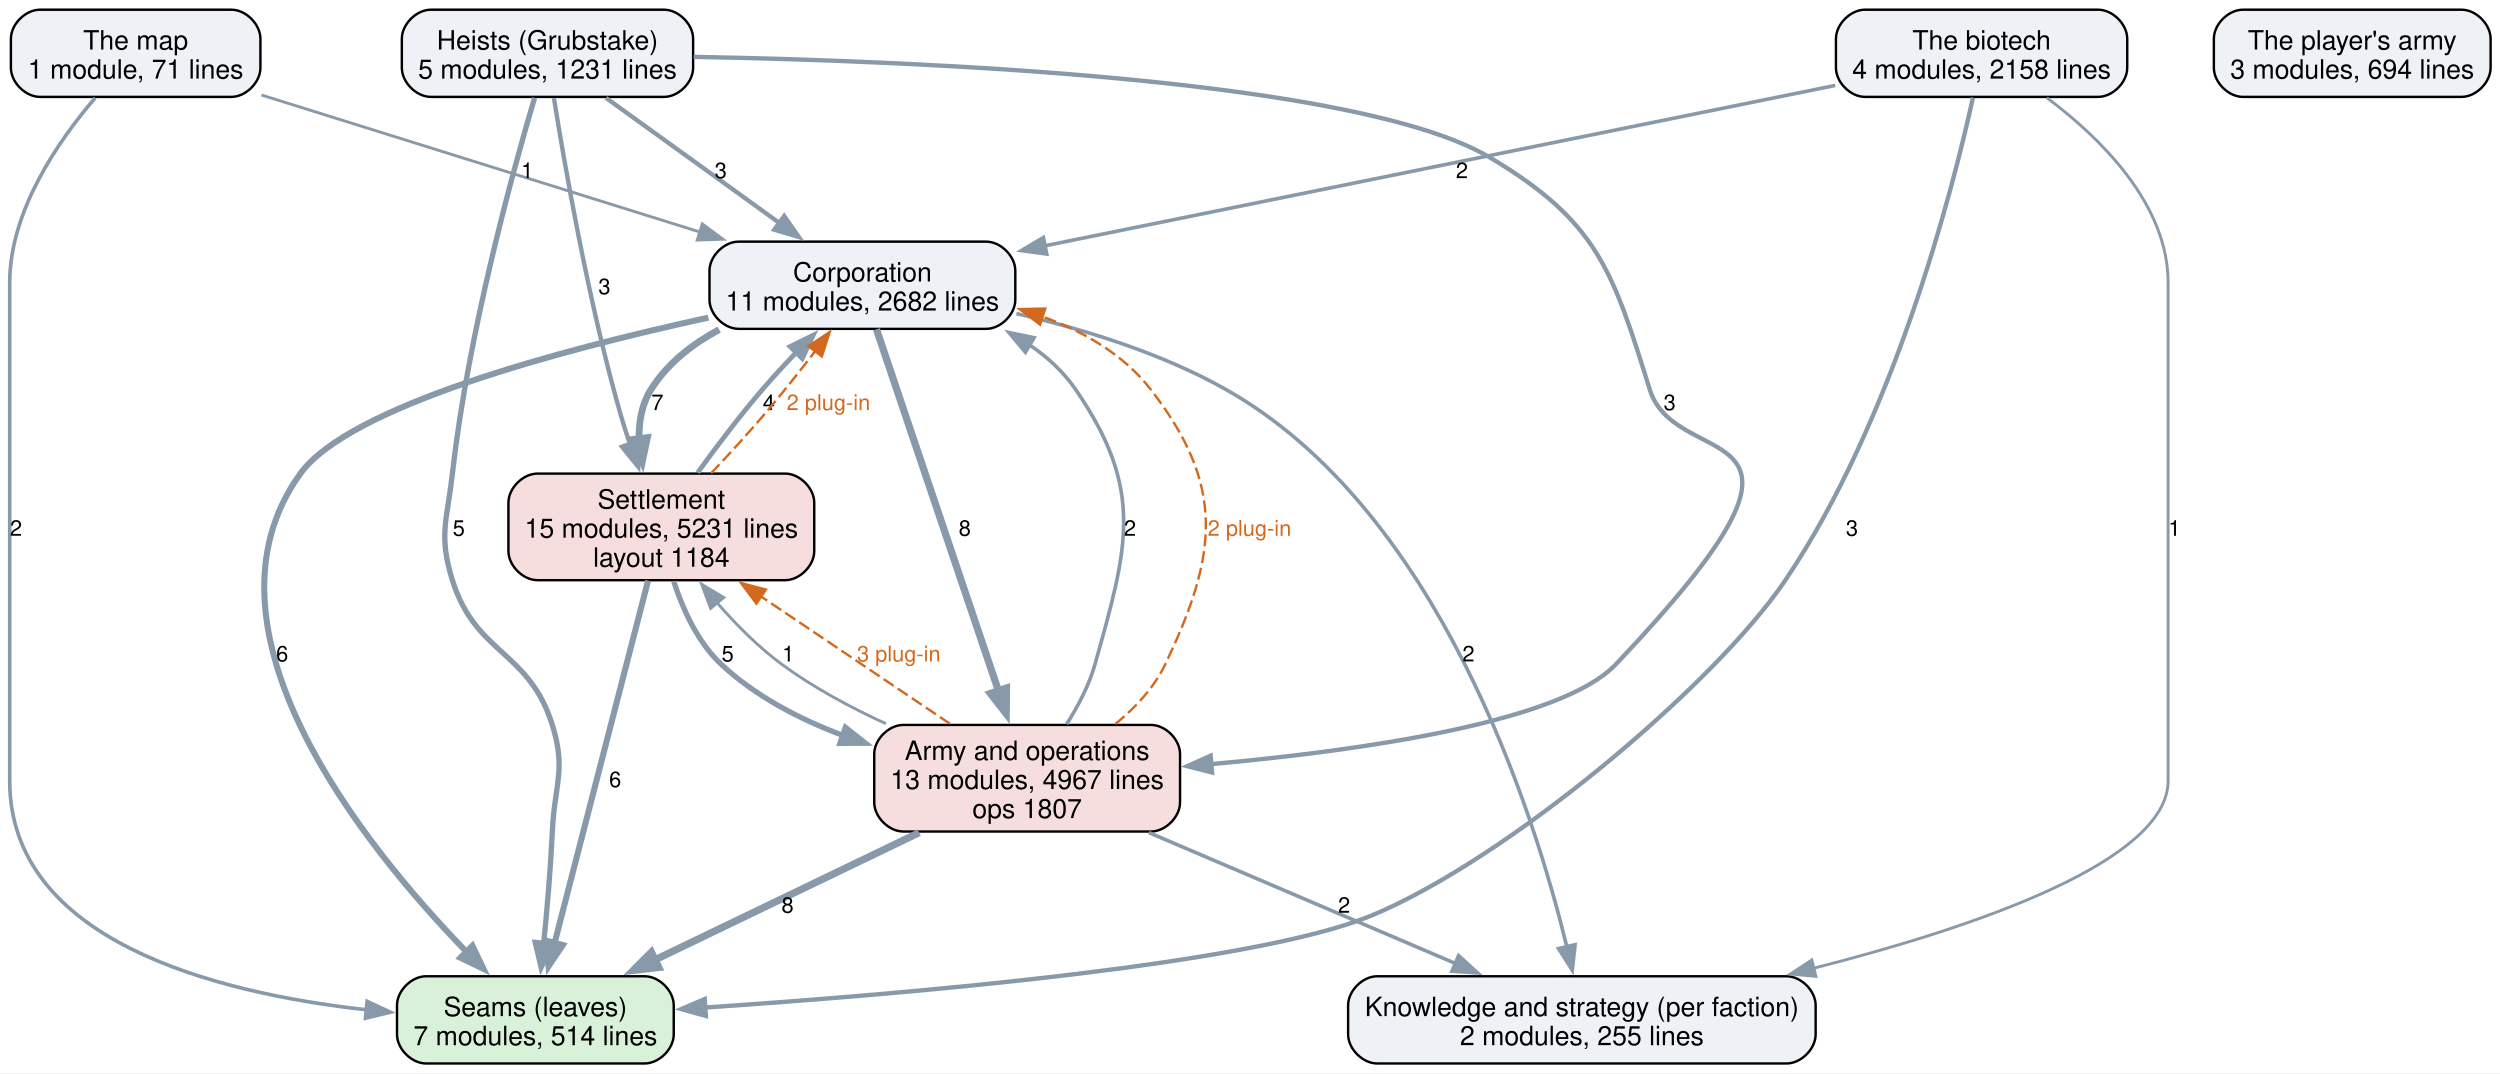
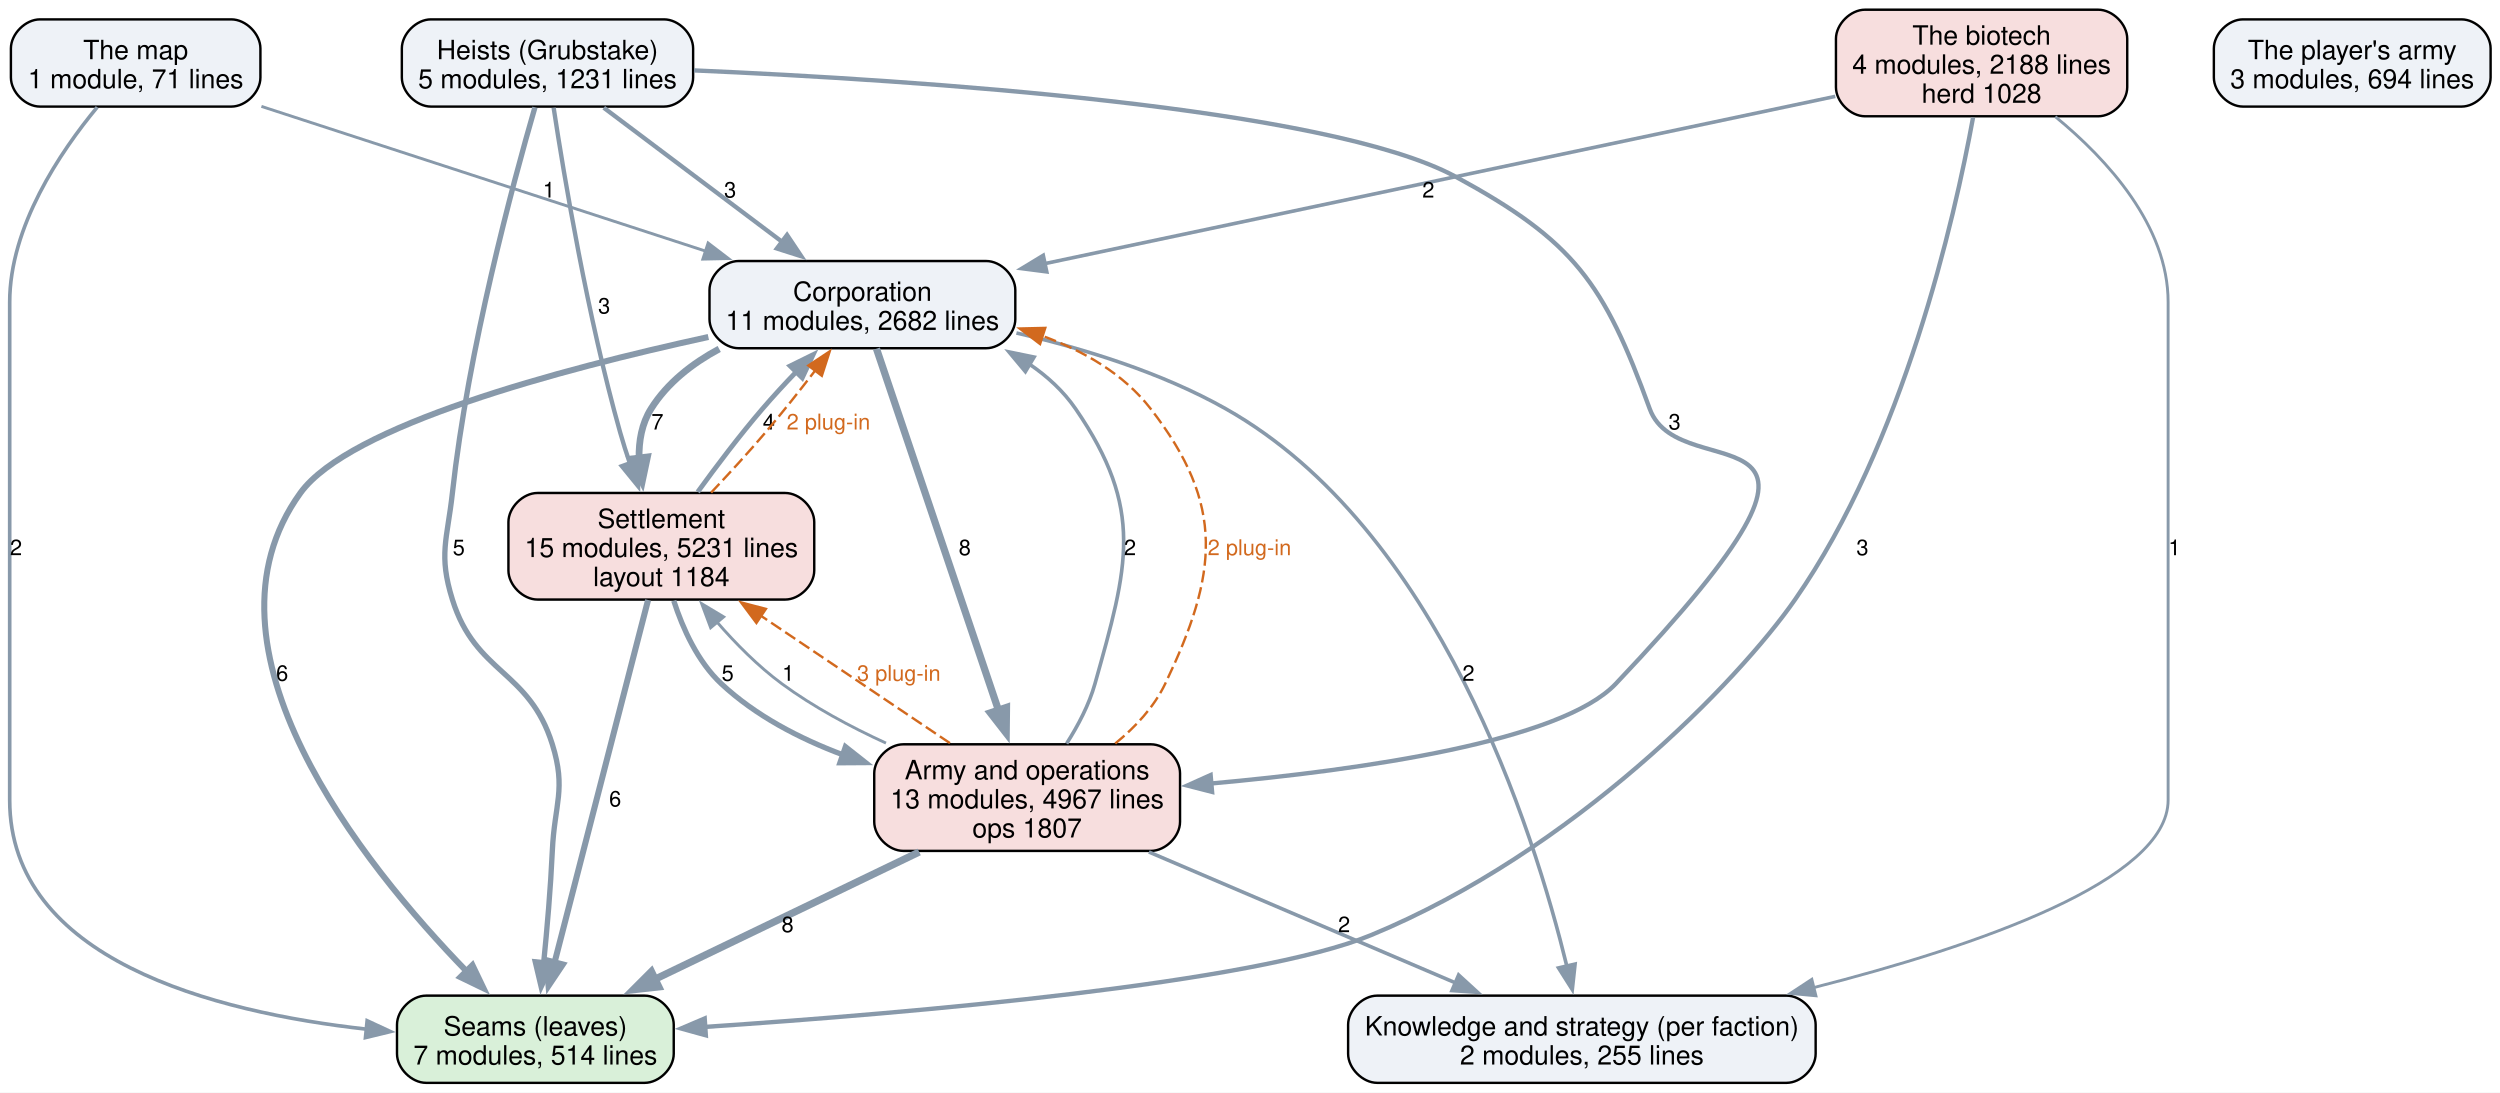
- <svg xmlns="http://www.w3.org/2000/svg" width="1032pt" height="443pt" viewBox="0.00 0.00 1032.00 443.00">
-   <g id="graph0" class="graph" transform="scale(1 1) rotate(0) translate(4 439)">
-     <polygon fill="white" stroke="none" points="-4,4 -4,-439 1028.12,-439 1028.12,4 -4,4" />
+ <svg xmlns="http://www.w3.org/2000/svg" width="1032pt" height="451pt" viewBox="0.00 0.00 1032.00 451.00">
+   <g id="graph0" class="graph" transform="scale(1 1) rotate(0) translate(4 447)">
+     <polygon fill="white" stroke="none" points="-4,4 -4,-447 1028.12,-447 1028.12,4 -4,4" />
    <g id="node1" class="node">
      <path fill="#d9f0d9" stroke="black" d="M262.12,-36C262.12,-36 171.88,-36 171.88,-36 165.88,-36 159.88,-30 159.88,-24 159.88,-24 159.88,-12 159.88,-12 159.88,-6 165.88,0 171.88,0 171.88,0 262.12,0 262.12,0 268.12,0 274.12,-6 274.12,-12 274.12,-12 274.12,-24 274.12,-24 274.12,-30 268.12,-36 262.12,-36" />
      <text xml:space="preserve" text-anchor="middle" x="217" y="-19.55" font-family="Helvetica,sans-Serif" font-size="11.00">Seams (leaves)</text>
      <text xml:space="preserve" text-anchor="middle" x="217" y="-7.55" font-family="Helvetica,sans-Serif" font-size="11.00">7 modules, 514 lines</text>
    </g>
    <g id="node2" class="node">
      <path fill="#eef2f7" stroke="black" d="M733.5,-36C733.5,-36 564.5,-36 564.5,-36 558.5,-36 552.5,-30 552.5,-24 552.5,-24 552.5,-12 552.5,-12 552.5,-6 558.5,0 564.5,0 564.5,0 733.5,0 733.5,0 739.5,0 745.5,-6 745.5,-12 745.5,-12 745.5,-24 745.5,-24 745.5,-30 739.5,-36 733.5,-36" />
      <text xml:space="preserve" text-anchor="middle" x="649" y="-19.55" font-family="Helvetica,sans-Serif" font-size="11.00">Knowledge and strategy (per faction)</text>
      <text xml:space="preserve" text-anchor="middle" x="649" y="-7.55" font-family="Helvetica,sans-Serif" font-size="11.00">2 modules, 255 lines</text>
    </g>
    <g id="node3" class="node">
      <path fill="#eef2f7" stroke="black" d="M403.12,-339.25C403.12,-339.25 300.88,-339.25 300.88,-339.25 294.88,-339.25 288.88,-333.25 288.88,-327.25 288.88,-327.25 288.88,-315.25 288.88,-315.25 288.88,-309.25 294.88,-303.25 300.88,-303.25 300.88,-303.25 403.12,-303.25 403.12,-303.25 409.12,-303.25 415.12,-309.25 415.12,-315.25 415.12,-315.25 415.12,-327.25 415.12,-327.25 415.12,-333.25 409.12,-339.25 403.12,-339.25" />
      <text xml:space="preserve" text-anchor="middle" x="352" y="-322.8" font-family="Helvetica,sans-Serif" font-size="11.00">Corporation</text>
      <text xml:space="preserve" text-anchor="middle" x="352" y="-310.8" font-family="Helvetica,sans-Serif" font-size="11.00">11 modules, 2682 lines</text>
    </g>
    <g id="edge7" class="edge">
      <path fill="none" stroke="#8899aa" stroke-width="2.5" d="M288.41,-307.89C226.87,-294.47 140.03,-271.23 120,-243.5 73.85,-179.62 145.62,-90.35 188.57,-46.09" />
      <polygon fill="#8899aa" stroke="#8899aa" stroke-width="2.5" points="191.02,-48.59 195.6,-39.03 186.06,-43.65 191.02,-48.59" />
      <text xml:space="preserve" text-anchor="middle" x="112.48" y="-165.95" font-family="Helvetica,sans-Serif" font-size="9.00">6</text>
    </g>
    <g id="edge6" class="edge">
      <path fill="none" stroke="#8899aa" stroke-width="1.5" d="M415.58,-309.54C443.32,-303.12 475.5,-293.2 502,-278.25 589.78,-228.74 629.08,-104.5 642.86,-47.9" />
      <polygon fill="#8899aa" stroke="#8899aa" stroke-width="1.5" points="646.19,-49.03 645.04,-38.49 639.37,-47.44 646.19,-49.03" />
      <text xml:space="preserve" text-anchor="middle" x="602.18" y="-165.95" font-family="Helvetica,sans-Serif" font-size="9.00">2</text>
    </g>
    <g id="node4" class="node">
      <path fill="#f7dede" stroke="black" d="M320.12,-243.5C320.12,-243.5 217.88,-243.5 217.88,-243.5 211.88,-243.5 205.88,-237.5 205.88,-231.5 205.88,-231.5 205.88,-211.5 205.88,-211.5 205.88,-205.5 211.88,-199.5 217.88,-199.5 217.88,-199.5 320.12,-199.5 320.12,-199.5 326.12,-199.5 332.12,-205.5 332.12,-211.5 332.12,-211.5 332.12,-231.5 332.12,-231.5 332.12,-237.5 326.12,-243.5 320.12,-243.5" />
      <text xml:space="preserve" text-anchor="middle" x="269" y="-229.05" font-family="Helvetica,sans-Serif" font-size="11.00">Settlement</text>
      <text xml:space="preserve" text-anchor="middle" x="269" y="-217.05" font-family="Helvetica,sans-Serif" font-size="11.00">15 modules, 5231 lines</text>
      <text xml:space="preserve" text-anchor="middle" x="269" y="-205.05" font-family="Helvetica,sans-Serif" font-size="11.00">layout 1184</text>
    </g>
    <g id="edge8" class="edge">
      <path fill="none" stroke="#8899aa" stroke-width="2.8" d="M292.89,-302.96C281.73,-296.95 271.46,-288.93 264.75,-278.25 260.93,-272.17 259.67,-264.95 259.81,-257.75" />
      <polygon fill="#8899aa" stroke="#8899aa" stroke-width="2.8" points="263.26,-258.39 261.07,-248.03 256.32,-257.5 263.26,-258.39" />
      <text xml:space="preserve" text-anchor="middle" x="267.38" y="-269.7" font-family="Helvetica,sans-Serif" font-size="9.00">7</text>
    </g>
    <g id="node5" class="node">
      <path fill="#f7dede" stroke="black" d="M471.12,-139.75C471.12,-139.75 368.88,-139.75 368.88,-139.75 362.88,-139.75 356.88,-133.75 356.88,-127.75 356.88,-127.75 356.88,-107.75 356.88,-107.75 356.88,-101.75 362.88,-95.75 368.88,-95.75 368.88,-95.75 471.12,-95.75 471.12,-95.75 477.12,-95.75 483.12,-101.75 483.12,-107.75 483.12,-107.75 483.12,-127.75 483.12,-127.75 483.12,-133.75 477.12,-139.75 471.12,-139.75" />
      <text xml:space="preserve" text-anchor="middle" x="420" y="-125.3" font-family="Helvetica,sans-Serif" font-size="11.00">Army and operations</text>
      <text xml:space="preserve" text-anchor="middle" x="420" y="-113.3" font-family="Helvetica,sans-Serif" font-size="11.00">13 modules, 4967 lines</text>
      <text xml:space="preserve" text-anchor="middle" x="420" y="-101.3" font-family="Helvetica,sans-Serif" font-size="11.00">ops 1807</text>
    </g>
    <g id="edge5" class="edge">
      <path fill="none" stroke="#8899aa" stroke-width="3" d="M357.8,-303.07C368.94,-270.06 393.52,-197.21 408.23,-153.63" />
      <polygon fill="#8899aa" stroke="#8899aa" stroke-width="3" points="411.47,-154.97 411.35,-144.37 404.84,-152.73 411.47,-154.97" />
      <text xml:space="preserve" text-anchor="middle" x="394.27" y="-217.82" font-family="Helvetica,sans-Serif" font-size="9.00">8</text>
    </g>
    <g id="edge15" class="edge">
      <path fill="none" stroke="#8899aa" stroke-width="2.5" d="M263.53,-199.32C254.3,-163.52 235.57,-90.95 224.9,-49.62" />
      <polygon fill="#8899aa" stroke="#8899aa" stroke-width="2.5" points="228.33,-48.88 222.44,-40.08 221.55,-50.63 228.33,-48.88" />
      <text xml:space="preserve" text-anchor="middle" x="249.94" y="-114.08" font-family="Helvetica,sans-Serif" font-size="9.00">6</text>
    </g>
    <g id="edge14" class="edge">
      <path fill="none" stroke="#8899aa" stroke-width="2" d="M284.02,-243.93C291.69,-254.52 301.37,-267.33 310.75,-278.25 315.13,-283.35 319.99,-288.61 324.78,-293.6" />
      <polygon fill="#8899aa" stroke="#8899aa" stroke-width="2" points="322.16,-295.93 331.67,-300.61 327.16,-291.02 322.16,-295.93" />
      <text xml:space="preserve" text-anchor="middle" x="313.38" y="-269.7" font-family="Helvetica,sans-Serif" font-size="9.00">4</text>
    </g>
    <g id="edge23" class="edge">
      <path fill="none" stroke="#d2691e" stroke-dasharray="5,2" d="M289.55,-243.65C296.81,-251.33 304.92,-260.17 312,-268.5 318.95,-276.67 326.22,-285.86 332.62,-294.2" />
      <polygon fill="#d2691e" stroke="#d2691e" points="329.67,-296.1 338.5,-301.95 335.25,-291.87 329.67,-296.1" />
      <text xml:space="preserve" text-anchor="middle" x="337.98" y="-269.7" font-family="Helvetica,sans-Serif" font-size="9.00" fill="#d2691e">2 plug-in</text>
    </g>
    <g id="edge13" class="edge">
      <path fill="none" stroke="#8899aa" stroke-width="2.2" d="M274.12,-199.02C277.85,-187.5 284,-173.86 293.75,-164.75 307.81,-151.62 325.91,-142.18 344,-135.4" />
      <polygon fill="#8899aa" stroke="#8899aa" stroke-width="2.2" points="344.99,-138.77 353.31,-132.21 342.72,-132.14 344.99,-138.77" />
      <text xml:space="preserve" text-anchor="middle" x="296.38" y="-165.95" font-family="Helvetica,sans-Serif" font-size="9.00">5</text>
    </g>
    <g id="edge3" class="edge">
      <path fill="none" stroke="#8899aa" stroke-width="3" d="M375.45,-95.3C343.1,-79.72 299.33,-58.64 265.99,-42.59" />
      <polygon fill="#8899aa" stroke="#8899aa" stroke-width="3" points="267.94,-39.64 257.41,-38.46 264.9,-45.95 267.94,-39.64" />
      <text xml:space="preserve" text-anchor="middle" x="321.12" y="-62.2" font-family="Helvetica,sans-Serif" font-size="9.00">8</text>
    </g>
    <g id="edge2" class="edge">
      <path fill="none" stroke="#8899aa" stroke-width="1.5" d="M470.26,-95.3C507.88,-79.24 559.19,-57.33 597.19,-41.11" />
      <polygon fill="#8899aa" stroke="#8899aa" stroke-width="1.5" points="598.12,-44.53 605.94,-37.38 595.37,-38.09 598.12,-44.53" />
      <text xml:space="preserve" text-anchor="middle" x="550.84" y="-62.2" font-family="Helvetica,sans-Serif" font-size="9.00">2</text>
    </g>
    <g id="edge1" class="edge">
      <path fill="none" stroke="#8899aa" stroke-width="1.5" d="M436.3,-140.07C441.03,-147.48 445.58,-156.11 448,-164.75 461.65,-213.44 468.6,-236.55 440,-278.25 435,-285.54 428.37,-291.61 420.99,-296.65" />
      <polygon fill="#8899aa" stroke="#8899aa" stroke-width="1.5" points="419.28,-293.59 412.49,-301.73 422.87,-299.6 419.28,-293.59" />
      <text xml:space="preserve" text-anchor="middle" x="462.47" y="-217.82" font-family="Helvetica,sans-Serif" font-size="9.00">2</text>
    </g>
    <g id="edge21" class="edge">
      <path fill="none" stroke="#d2691e" stroke-dasharray="5,2" d="M456.38,-140.09C464.67,-146.85 472.39,-155.11 477,-164.75 498.79,-210.33 501.92,-238.31 471,-278.25 459.84,-292.67 443.36,-302.15 426.19,-308.38" />
      <polygon fill="#d2691e" stroke="#d2691e" points="425.34,-304.98 416.9,-311.39 427.49,-311.64 425.34,-304.98" />
      <text xml:space="preserve" text-anchor="middle" x="511.78" y="-217.82" font-family="Helvetica,sans-Serif" font-size="9.00" fill="#d2691e">2 plug-in</text>
    </g>
    <g id="edge4" class="edge">
      <path fill="none" stroke="#8899aa" stroke-width="1.2" d="M361.73,-140.25C347.02,-146.98 331.74,-155.2 318.75,-164.75 308.95,-171.96 299.66,-181.36 291.82,-190.39" />
      <polygon fill="#8899aa" stroke="#8899aa" stroke-width="1.2" points="289.36,-187.87 285.65,-197.8 294.74,-192.35 289.36,-187.87" />
      <text xml:space="preserve" text-anchor="middle" x="321.38" y="-165.95" font-family="Helvetica,sans-Serif" font-size="9.00">1</text>
    </g>
    <g id="edge22" class="edge">
      <path fill="none" stroke="#d2691e" stroke-dasharray="5,2" d="M388.13,-140.23C365.4,-155.54 334.65,-176.27 310.08,-192.82" />
      <polygon fill="#d2691e" stroke="#d2691e" points="308.25,-189.83 301.91,-198.32 312.16,-195.64 308.25,-189.83" />
      <text xml:space="preserve" text-anchor="middle" x="367.03" y="-165.95" font-family="Helvetica,sans-Serif" font-size="9.00" fill="#d2691e">3 plug-in</text>
    </g>
    <g id="node6" class="node">
-       <path fill="#eef2f7" stroke="black" d="M270.12,-435C270.12,-435 173.88,-435 173.88,-435 167.88,-435 161.88,-429 161.88,-423 161.88,-423 161.88,-411 161.88,-411 161.88,-405 167.88,-399 173.88,-399 173.88,-399 270.12,-399 270.12,-399 276.12,-399 282.12,-405 282.12,-411 282.12,-411 282.12,-423 282.12,-423 282.12,-429 276.12,-435 270.12,-435" />
-       <text xml:space="preserve" text-anchor="middle" x="222" y="-418.55" font-family="Helvetica,sans-Serif" font-size="11.00">Heists (Grubstake)</text>
-       <text xml:space="preserve" text-anchor="middle" x="222" y="-406.55" font-family="Helvetica,sans-Serif" font-size="11.00">5 modules, 1231 lines</text>
+       <path fill="#eef2f7" stroke="black" d="M270.12,-439C270.12,-439 173.88,-439 173.88,-439 167.88,-439 161.88,-433 161.88,-427 161.88,-427 161.88,-415 161.88,-415 161.88,-409 167.88,-403 173.88,-403 173.88,-403 270.12,-403 270.12,-403 276.12,-403 282.12,-409 282.12,-415 282.12,-415 282.12,-427 282.12,-427 282.12,-433 276.12,-439 270.12,-439" />
+       <text xml:space="preserve" text-anchor="middle" x="222" y="-422.55" font-family="Helvetica,sans-Serif" font-size="11.00">Heists (Grubstake)</text>
+       <text xml:space="preserve" text-anchor="middle" x="222" y="-410.55" font-family="Helvetica,sans-Serif" font-size="11.00">5 modules, 1231 lines</text>
    </g>
    <g id="edge11" class="edge">
-       <path fill="none" stroke="#8899aa" stroke-width="2.2" d="M216.67,-398.59C207.54,-367.72 189.23,-301.19 182.75,-243.5 180.57,-224.07 176.93,-218.17 182.75,-199.5 192.35,-168.69 214.4,-170.56 224,-139.75 229.82,-121.08 224.89,-115.29 224,-95.75 223.3,-80.41 221.82,-63.4 220.4,-49.3" />
+       <path fill="none" stroke="#8899aa" stroke-width="2.2" d="M216.82,-402.68C207.73,-371.29 189.26,-302.79 182.75,-243.5 180.61,-224.06 176.93,-218.17 182.75,-199.5 192.35,-168.69 214.4,-170.56 224,-139.75 229.82,-121.08 224.89,-115.29 224,-95.75 223.3,-80.41 221.82,-63.4 220.4,-49.3" />
      <polygon fill="#8899aa" stroke="#8899aa" stroke-width="2.2" points="223.92,-49.23 219.39,-39.66 216.95,-49.97 223.92,-49.23" />
      <text xml:space="preserve" text-anchor="middle" x="185.38" y="-217.82" font-family="Helvetica,sans-Serif" font-size="9.00">5</text>
    </g>
    <g id="edge10" class="edge">
-       <path fill="none" stroke="#8899aa" stroke-width="1.8" d="M246.15,-398.59C266.3,-384.05 295.28,-363.16 317.82,-346.9" />
-       <polygon fill="#8899aa" stroke="#8899aa" stroke-width="1.8" points="319.71,-349.85 325.77,-341.16 315.61,-344.17 319.71,-349.85" />
-       <text xml:space="preserve" text-anchor="middle" x="293.52" y="-365.45" font-family="Helvetica,sans-Serif" font-size="9.00">3</text>
+       <path fill="none" stroke="#8899aa" stroke-width="1.8" d="M245.24,-402.52C265.76,-387.09 295.91,-364.43 318.94,-347.11" />
+       <polygon fill="#8899aa" stroke="#8899aa" stroke-width="1.8" points="320.89,-350.02 326.78,-341.21 316.69,-344.42 320.89,-350.02" />
+       <text xml:space="preserve" text-anchor="middle" x="297.41" y="-365.45" font-family="Helvetica,sans-Serif" font-size="9.00">3</text>
    </g>
    <g id="edge12" class="edge">
-       <path fill="none" stroke="#8899aa" stroke-width="1.8" d="M224.66,-398.53C229.1,-370.71 238.84,-314.75 252,-268.5 253.2,-264.28 254.61,-259.89 256.09,-255.58" />
-       <polygon fill="#8899aa" stroke="#8899aa" stroke-width="1.8" points="259.31,-256.96 259.42,-246.37 252.73,-254.58 259.31,-256.96" />
-       <text xml:space="preserve" text-anchor="middle" x="245.51" y="-317.57" font-family="Helvetica,sans-Serif" font-size="9.00">3</text>
+       <path fill="none" stroke="#8899aa" stroke-width="1.8" d="M224.54,-402.52C228.87,-374.1 238.54,-316.24 252,-268.5 253.19,-264.27 254.59,-259.89 256.07,-255.57" />
+       <polygon fill="#8899aa" stroke="#8899aa" stroke-width="1.8" points="259.29,-256.95 259.4,-246.36 252.71,-254.57 259.29,-256.95" />
+       <text xml:space="preserve" text-anchor="middle" x="245.4" y="-317.57" font-family="Helvetica,sans-Serif" font-size="9.00">3</text>
    </g>
    <g id="edge9" class="edge">
-       <path fill="none" stroke="#8899aa" stroke-width="1.8" d="M282.33,-415.53C377.43,-413.8 556.95,-406.21 611,-374 655.4,-347.54 661.64,-327.6 677,-278.25 688.28,-242.01 764.88,-272.17 663,-164.75 640.47,-141 558.56,-129.22 496,-123.58" />
+       <path fill="none" stroke="#8899aa" stroke-width="1.8" d="M282.48,-417.94C374.39,-413.93 544.14,-402.77 597,-374 645.71,-347.49 658.09,-330.38 677,-278.25 689.63,-243.43 779.38,-287.46 663,-164.75 640.47,-141 558.56,-129.22 496,-123.58" />
      <polygon fill="#8899aa" stroke="#8899aa" stroke-width="1.8" points="496.35,-120.1 486.09,-122.73 495.75,-127.07 496.35,-120.1" />
-       <text xml:space="preserve" text-anchor="middle" x="685.24" y="-269.7" font-family="Helvetica,sans-Serif" font-size="9.00">3</text>
+       <text xml:space="preserve" text-anchor="middle" x="687.27" y="-269.7" font-family="Helvetica,sans-Serif" font-size="9.00">3</text>
    </g>
    <g id="node7" class="node">
-       <path fill="#eef2f7" stroke="black" d="M862.12,-435C862.12,-435 765.88,-435 765.88,-435 759.88,-435 753.88,-429 753.88,-423 753.88,-423 753.88,-411 753.88,-411 753.88,-405 759.88,-399 765.88,-399 765.88,-399 862.12,-399 862.12,-399 868.12,-399 874.12,-405 874.12,-411 874.12,-411 874.12,-423 874.12,-423 874.12,-429 868.12,-435 862.12,-435" />
-       <text xml:space="preserve" text-anchor="middle" x="814" y="-418.55" font-family="Helvetica,sans-Serif" font-size="11.00">The biotech</text>
-       <text xml:space="preserve" text-anchor="middle" x="814" y="-406.55" font-family="Helvetica,sans-Serif" font-size="11.00">4 modules, 2158 lines</text>
+       <path fill="#f7dede" stroke="black" d="M862.12,-443C862.12,-443 765.88,-443 765.88,-443 759.88,-443 753.88,-437 753.88,-431 753.88,-431 753.88,-411 753.88,-411 753.88,-405 759.88,-399 765.88,-399 765.88,-399 862.12,-399 862.12,-399 868.12,-399 874.12,-405 874.12,-411 874.12,-411 874.12,-431 874.12,-431 874.12,-437 868.12,-443 862.12,-443" />
+       <text xml:space="preserve" text-anchor="middle" x="814" y="-428.55" font-family="Helvetica,sans-Serif" font-size="11.00">The biotech</text>
+       <text xml:space="preserve" text-anchor="middle" x="814" y="-416.55" font-family="Helvetica,sans-Serif" font-size="11.00">4 modules, 2188 lines</text>
+       <text xml:space="preserve" text-anchor="middle" x="814" y="-404.55" font-family="Helvetica,sans-Serif" font-size="11.00">herd 1028</text>
    </g>
    <g id="edge18" class="edge">
-       <path fill="none" stroke="#8899aa" stroke-width="1.8" d="M810.45,-398.71C801.97,-360.27 777.81,-265.85 733,-199.5 703.72,-156.15 617.92,-84.11 562,-61 513.75,-41.06 373.08,-28.89 286.99,-23.09" />
+       <path fill="none" stroke="#8899aa" stroke-width="1.8" d="M810.48,-398.51C802.87,-356.93 781.8,-263.91 737,-199.5 713.74,-166.06 645.6,-95.54 562,-61 513.75,-41.06 373.08,-28.89 286.99,-23.09" />
      <polygon fill="#8899aa" stroke="#8899aa" stroke-width="1.8" points="287.37,-19.61 277.16,-22.44 286.91,-26.59 287.37,-19.61" />
-       <text xml:space="preserve" text-anchor="middle" x="760.49" y="-217.82" font-family="Helvetica,sans-Serif" font-size="9.00">3</text>
+       <text xml:space="preserve" text-anchor="middle" x="764.82" y="-217.82" font-family="Helvetica,sans-Serif" font-size="9.00">3</text>
    </g>
    <g id="edge17" class="edge">
-       <path fill="none" stroke="#8899aa" stroke-width="1.2" d="M840.93,-398.66C863.14,-382.02 891,-354.69 891,-322.25 891,-322.25 891,-322.25 891,-116.75 891,-83.65 812.16,-56.49 744.48,-39.27" />
+       <path fill="none" stroke="#8899aa" stroke-width="1.2" d="M844.43,-398.84C865.96,-381.15 891,-353.79 891,-322.25 891,-322.25 891,-322.25 891,-116.75 891,-83.65 812.16,-56.49 744.48,-39.27" />
      <polygon fill="#8899aa" stroke="#8899aa" stroke-width="1.2" points="745.61,-35.94 735.06,-36.93 743.92,-42.74 745.61,-35.94" />
      <text xml:space="preserve" text-anchor="middle" x="893.62" y="-217.82" font-family="Helvetica,sans-Serif" font-size="9.00">1</text>
    </g>
    <g id="edge16" class="edge">
-       <path fill="none" stroke="#8899aa" stroke-width="1.5" d="M753.6,-403.74C669.8,-386.74 518.32,-356 427.26,-337.52" />
-       <polygon fill="#8899aa" stroke="#8899aa" stroke-width="1.5" points="428.1,-334.12 417.6,-335.56 426.71,-340.98 428.1,-334.12" />
-       <text xml:space="preserve" text-anchor="middle" x="599.48" y="-365.45" font-family="Helvetica,sans-Serif" font-size="9.00">2</text>
+       <path fill="none" stroke="#8899aa" stroke-width="1.5" d="M753.6,-407.22C669.8,-389.49 518.32,-357.44 427.26,-338.17" />
+       <polygon fill="#8899aa" stroke="#8899aa" stroke-width="1.5" points="428.11,-334.77 417.6,-336.13 426.66,-341.62 428.11,-334.77" />
+       <text xml:space="preserve" text-anchor="middle" x="585.62" y="-365.45" font-family="Helvetica,sans-Serif" font-size="9.00">2</text>
    </g>
    <g id="node8" class="node">
-       <path fill="#eef2f7" stroke="black" d="M91.5,-435C91.5,-435 12.5,-435 12.5,-435 6.5,-435 0.5,-429 0.5,-423 0.5,-423 0.5,-411 0.5,-411 0.5,-405 6.5,-399 12.5,-399 12.5,-399 91.5,-399 91.5,-399 97.5,-399 103.5,-405 103.5,-411 103.5,-411 103.5,-423 103.5,-423 103.5,-429 97.5,-435 91.5,-435" />
-       <text xml:space="preserve" text-anchor="middle" x="52" y="-418.55" font-family="Helvetica,sans-Serif" font-size="11.00">The map</text>
-       <text xml:space="preserve" text-anchor="middle" x="52" y="-406.55" font-family="Helvetica,sans-Serif" font-size="11.00">1 module, 71 lines</text>
+       <path fill="#eef2f7" stroke="black" d="M91.5,-439C91.5,-439 12.5,-439 12.5,-439 6.5,-439 0.5,-433 0.5,-427 0.5,-427 0.5,-415 0.5,-415 0.5,-409 6.5,-403 12.5,-403 12.5,-403 91.5,-403 91.5,-403 97.5,-403 103.5,-409 103.5,-415 103.5,-415 103.5,-427 103.5,-427 103.5,-433 97.5,-439 91.5,-439" />
+       <text xml:space="preserve" text-anchor="middle" x="52" y="-422.55" font-family="Helvetica,sans-Serif" font-size="11.00">The map</text>
+       <text xml:space="preserve" text-anchor="middle" x="52" y="-410.55" font-family="Helvetica,sans-Serif" font-size="11.00">1 module, 71 lines</text>
    </g>
    <g id="edge20" class="edge">
-       <path fill="none" stroke="#8899aa" stroke-width="1.5" d="M35.26,-398.57C20.06,-380.84 0,-351.84 0,-322.25 0,-322.25 0,-322.25 0,-116.75 0,-50.95 83.96,-29.19 147.43,-22.14" />
+       <path fill="none" stroke="#8899aa" stroke-width="1.5" d="M36.12,-402.74C20.82,-384.26 0,-353.39 0,-322.25 0,-322.25 0,-322.25 0,-116.75 0,-50.95 83.96,-29.19 147.43,-22.14" />
      <polygon fill="#8899aa" stroke="#8899aa" stroke-width="1.5" points="147.55,-25.64 157.16,-21.17 146.86,-18.68 147.55,-25.64" />
      <text xml:space="preserve" text-anchor="middle" x="2.62" y="-217.82" font-family="Helvetica,sans-Serif" font-size="9.00">2</text>
    </g>
    <g id="edge19" class="edge">
-       <path fill="none" stroke="#8899aa" stroke-width="1.2" d="M103.91,-399.78C154.12,-384.09 230.43,-360.24 285.16,-343.14" />
-       <polygon fill="#8899aa" stroke="#8899aa" stroke-width="1.2" points="285.91,-346.57 294.41,-340.25 283.82,-339.89 285.91,-346.57" />
-       <text xml:space="preserve" text-anchor="middle" x="213.62" y="-365.45" font-family="Helvetica,sans-Serif" font-size="9.00">1</text>
+       <path fill="none" stroke="#8899aa" stroke-width="1.2" d="M103.91,-403.08C154.83,-386.5 232.58,-361.16 287.45,-343.28" />
+       <polygon fill="#8899aa" stroke="#8899aa" stroke-width="1.2" points="288.3,-346.69 296.72,-340.26 286.13,-340.03 288.3,-346.69" />
+       <text xml:space="preserve" text-anchor="middle" x="222.59" y="-365.45" font-family="Helvetica,sans-Serif" font-size="9.00">1</text>
    </g>
    <g id="node9" class="node">
-       <path fill="#eef2f7" stroke="black" d="M1012.12,-435C1012.12,-435 921.88,-435 921.88,-435 915.88,-435 909.88,-429 909.88,-423 909.88,-423 909.88,-411 909.88,-411 909.88,-405 915.88,-399 921.88,-399 921.88,-399 1012.12,-399 1012.12,-399 1018.12,-399 1024.12,-405 1024.12,-411 1024.12,-411 1024.12,-423 1024.12,-423 1024.12,-429 1018.12,-435 1012.12,-435" />
-       <text xml:space="preserve" text-anchor="middle" x="967" y="-418.55" font-family="Helvetica,sans-Serif" font-size="11.00">The player's army</text>
-       <text xml:space="preserve" text-anchor="middle" x="967" y="-406.55" font-family="Helvetica,sans-Serif" font-size="11.00">3 modules, 694 lines</text>
+       <path fill="#eef2f7" stroke="black" d="M1012.12,-439C1012.12,-439 921.88,-439 921.88,-439 915.88,-439 909.88,-433 909.88,-427 909.88,-427 909.88,-415 909.88,-415 909.88,-409 915.88,-403 921.88,-403 921.88,-403 1012.12,-403 1012.12,-403 1018.12,-403 1024.12,-409 1024.12,-415 1024.12,-415 1024.12,-427 1024.12,-427 1024.12,-433 1018.12,-439 1012.12,-439" />
+       <text xml:space="preserve" text-anchor="middle" x="967" y="-422.55" font-family="Helvetica,sans-Serif" font-size="11.00">The player's army</text>
+       <text xml:space="preserve" text-anchor="middle" x="967" y="-410.55" font-family="Helvetica,sans-Serif" font-size="11.00">3 modules, 694 lines</text>
    </g>
  </g>
</svg>
